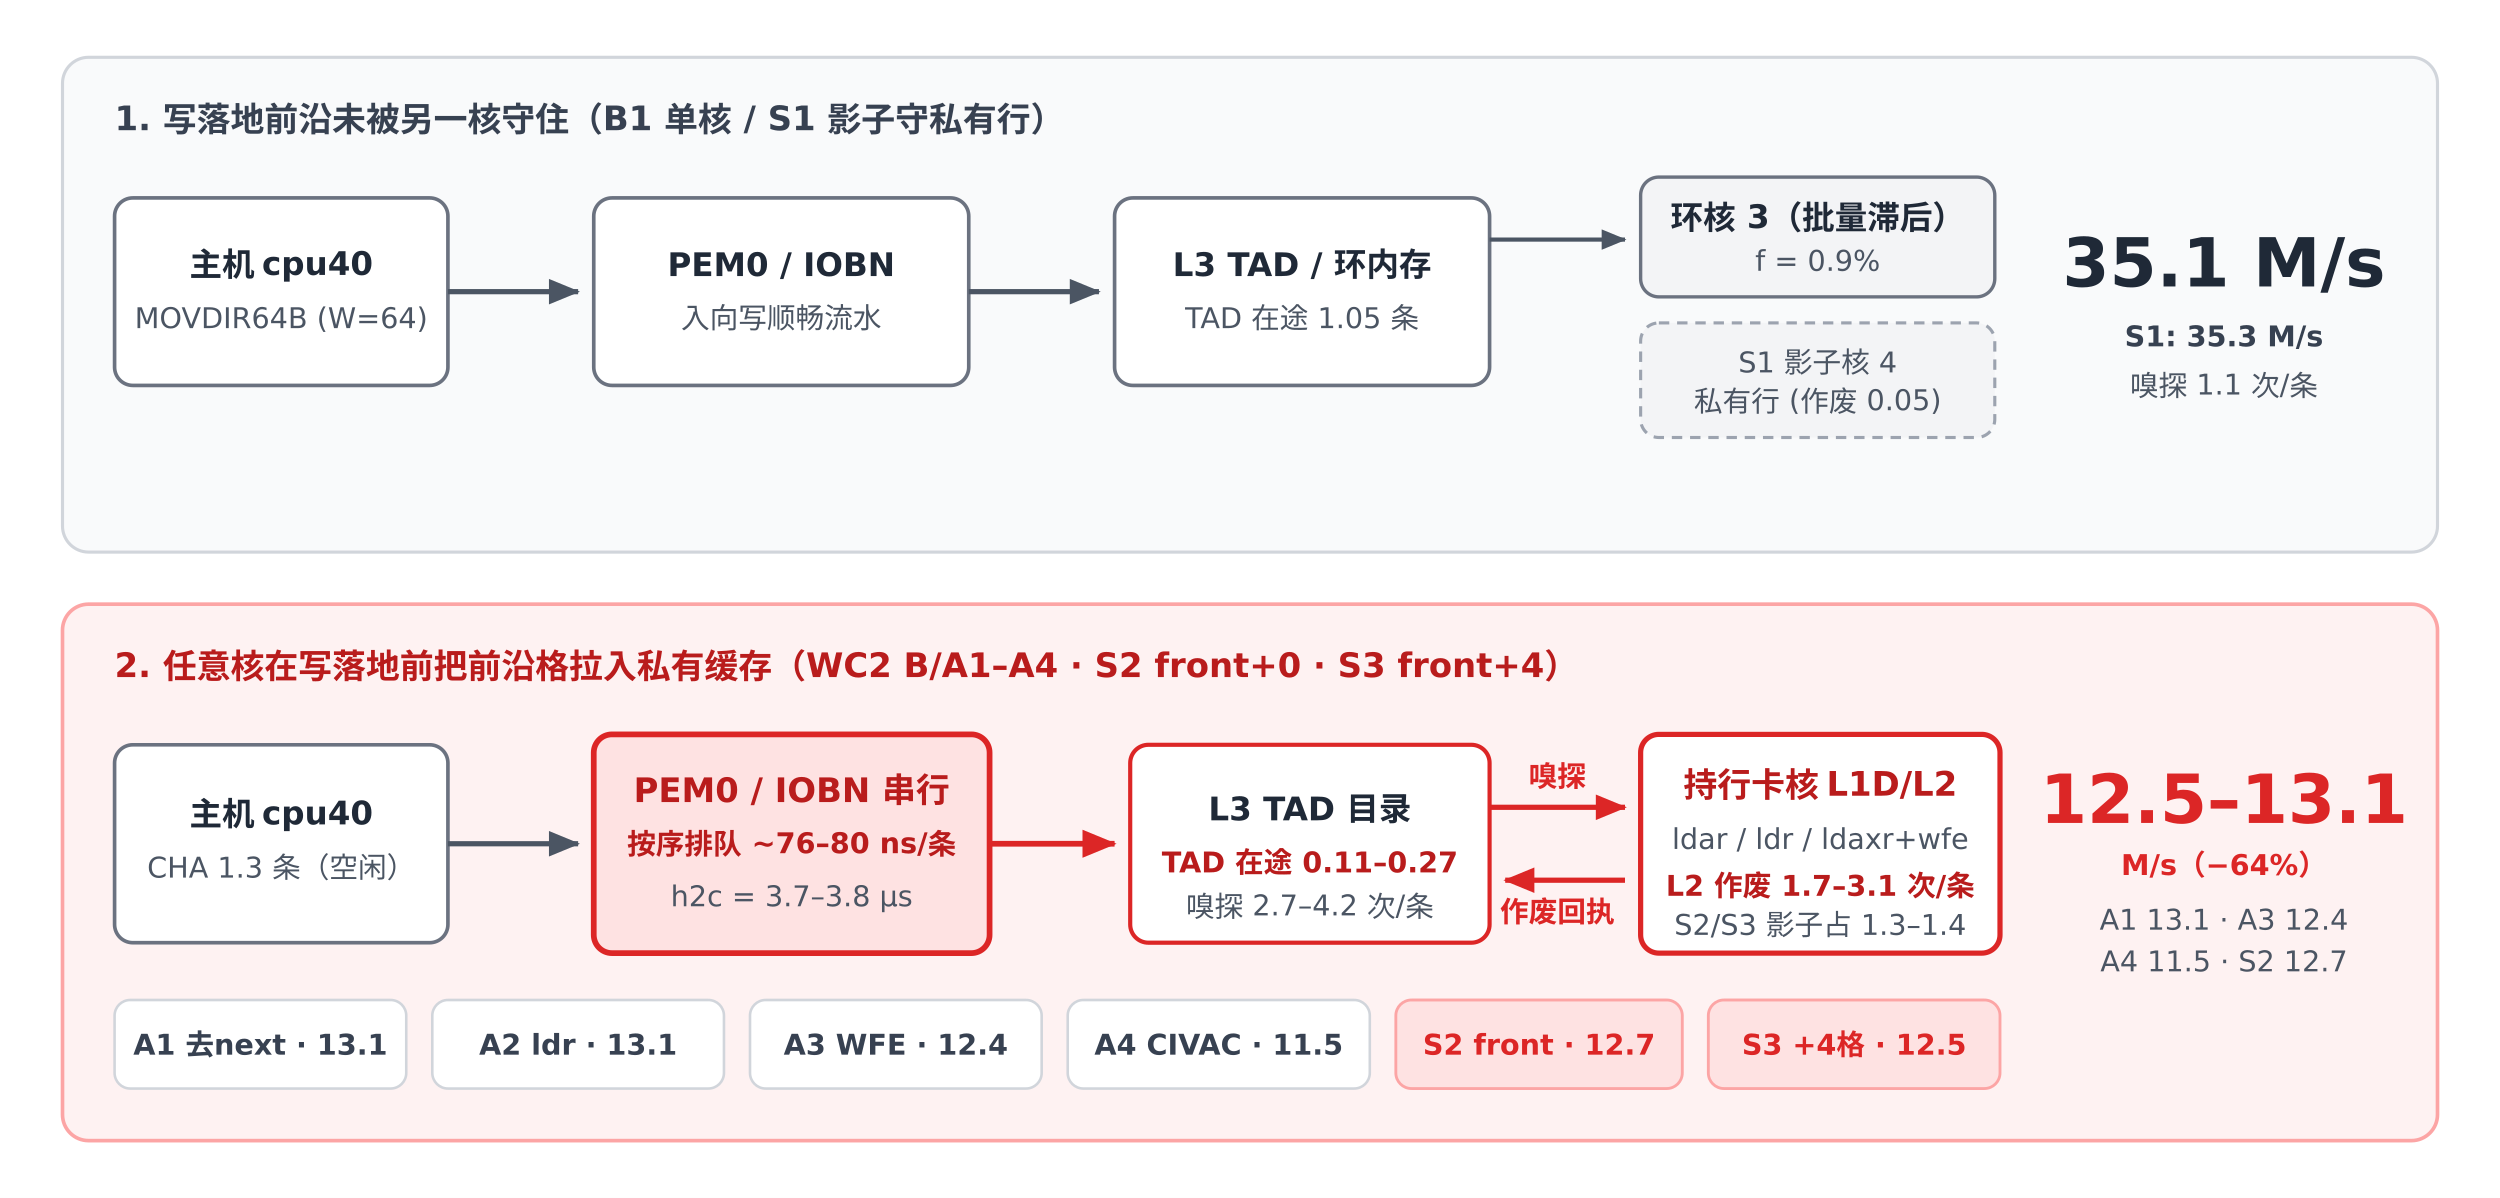
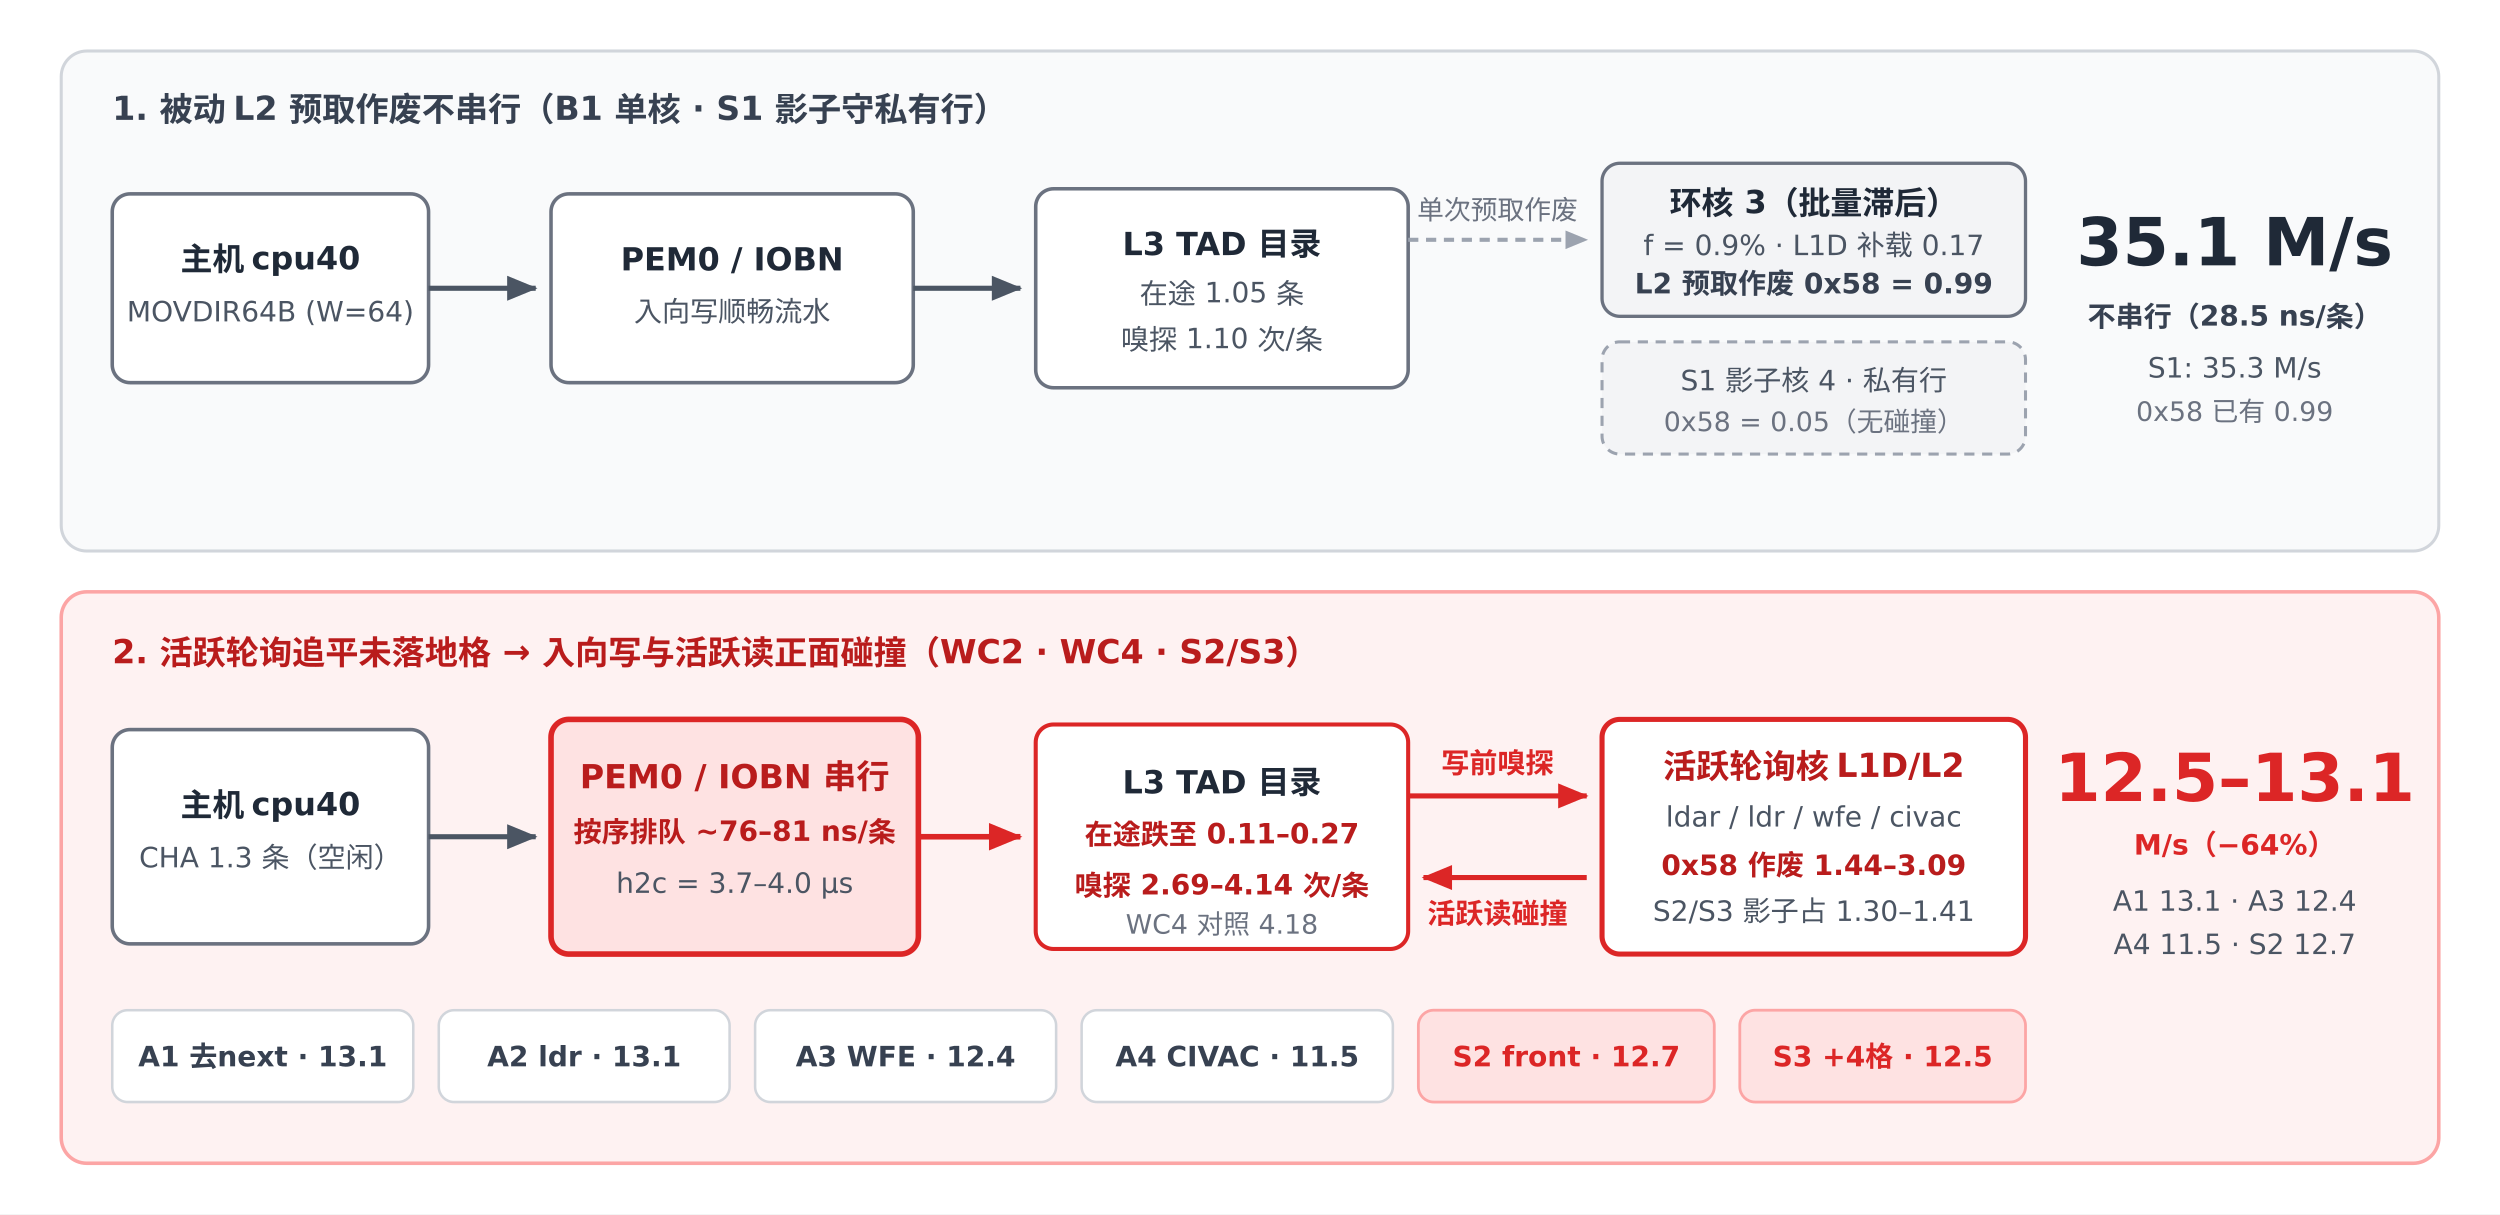
- <svg xmlns="http://www.w3.org/2000/svg" viewBox="0 0 960 460" width="960" height="460">
+ <svg xmlns="http://www.w3.org/2000/svg" viewBox="0 0 980 476" width="980" height="476">
  <defs>
    <marker id="arr-grey" viewBox="0 0 10 10" refX="8" refY="5" markerWidth="7" markerHeight="7" orient="auto-start-reverse">
      <path d="M 0 1.5 L 8.5 5 L 0 8.5 z" fill="#4B5563" />
+     </marker>
+     <marker id="arr-muted" viewBox="0 0 10 10" refX="8" refY="5" markerWidth="6.5" markerHeight="6.5" orient="auto-start-reverse">
+       <path d="M 0 1.5 L 8.5 5 L 0 8.5 z" fill="#9CA3AF" />
    </marker>
    <marker id="arr-red" viewBox="0 0 10 10" refX="8" refY="5" markerWidth="7" markerHeight="7" orient="auto-start-reverse">
      <path d="M 0 1.5 L 8.5 5 L 0 8.5 z" fill="#DC2626" />
    </marker>
    <style>
      text { font-family: "DejaVu Sans", "Droid Sans Fallback", sans-serif; }
-       .title { font-size: 17px; font-weight: 700; fill: #111827; }
      .sec { font-size: 13px; font-weight: 700; fill: #374151; }
      .sec-red { font-size: 13px; font-weight: 700; fill: #B91C1C; }
      .box-lbl { font-size: 12.5px; font-weight: 600; fill: #1F2937; }
      .sub { font-size: 11px; fill: #4B5563; }
+       .sub-muted { font-size: 10.5px; fill: #6B7280; }
      .sub-red { font-size: 11px; font-weight: 600; fill: #B91C1C; }
      .bignum-ok { font-size: 26px; font-weight: 800; fill: #1F2937; }
      .bignum-red { font-size: 26px; font-weight: 800; fill: #DC2626; }
      .tag { font-size: 11px; font-weight: 700; fill: #374151; }
      .tag-red { font-size: 11px; font-weight: 700; fill: #DC2626; }
    </style>
  </defs>
-   <rect width="960" height="460" fill="#FFFFFF" />
-   <rect x="24" y="22" width="912" height="190" rx="10" fill="#F9FAFB" stroke="#D1D5DB" stroke-width="1.2" />
-   <text x="44" y="50" class="sec">1. 写落地前沿未被另一核守住（B1 单核 / S1 影子守私有行）</text>
-   <rect x="44" y="76" width="128" height="72" rx="7" fill="#FFFFFF" stroke="#6B7280" stroke-width="1.4" />
-   <text x="108" y="106" text-anchor="middle" class="box-lbl">主机 cpu40</text>
-   <text x="108" y="126" text-anchor="middle" class="sub">MOVDIR64B (W=64)</text>
-   <rect x="228" y="76" width="144" height="72" rx="7" fill="#FFFFFF" stroke="#6B7280" stroke-width="1.4" />
-   <text x="300" y="106" text-anchor="middle" class="box-lbl">PEM0 / IOBN</text>
-   <text x="300" y="126" text-anchor="middle" class="sub">入向写顺畅流水</text>
-   <rect x="428" y="76" width="144" height="72" rx="7" fill="#FFFFFF" stroke="#6B7280" stroke-width="1.4" />
-   <text x="500" y="106" text-anchor="middle" class="box-lbl">L3 TAD / 环内存</text>
-   <text x="500" y="126" text-anchor="middle" class="sub">TAD 在途 1.05 条</text>
-   <rect x="630" y="68" width="136" height="46" rx="7" fill="#F3F4F6" stroke="#6B7280" stroke-width="1.3" />
-   <text x="698" y="88" text-anchor="middle" class="box-lbl">环核 3（批量滞后）</text>
-   <text x="698" y="104" text-anchor="middle" class="sub">f = 0.9%</text>
-   <rect x="630" y="124" width="136" height="44" rx="7" fill="#F3F4F6" stroke="#9CA3AF" stroke-width="1.2" stroke-dasharray="4 3" />
-   <text x="698" y="143" text-anchor="middle" class="sub">S1 影子核 4</text>
-   <text x="698" y="158" text-anchor="middle" class="sub">私有行 (作废 0.05)</text>
-   <line x1="172" y1="112" x2="222" y2="112" stroke="#4B5563" stroke-width="2" marker-end="url(#arr-grey)" />
-   <line x1="372" y1="112" x2="422" y2="112" stroke="#4B5563" stroke-width="2" marker-end="url(#arr-grey)" />
-   <line x1="572" y1="92" x2="624" y2="92" stroke="#4B5563" stroke-width="1.6" marker-end="url(#arr-grey)" />
-   <text x="854" y="110" text-anchor="middle" class="bignum-ok">35.1 M/s</text>
-   <text x="854" y="133" text-anchor="middle" class="tag">S1: 35.3 M/s</text>
-   <text x="854" y="152" text-anchor="middle" class="sub">嗅探 1.1 次/条</text>
-   <rect x="24" y="232" width="912" height="206" rx="10" fill="#FEF2F2" stroke="#FCA5A5" stroke-width="1.4" />
-   <text x="44" y="260" class="sec-red">2. 任意核在写落地前把前沿格拉入私有缓存（WC2 B/A1–A4 · S2 front+0 · S3 front+4）</text>
-   <rect x="44" y="286" width="128" height="76" rx="7" fill="#FFFFFF" stroke="#6B7280" stroke-width="1.4" />
-   <text x="108" y="317" text-anchor="middle" class="box-lbl">主机 cpu40</text>
-   <text x="108" y="337" text-anchor="middle" class="sub">CHA 1.3 条（空闲）</text>
-   <rect x="228" y="282" width="152" height="84" rx="7" fill="#FEE2E2" stroke="#DC2626" stroke-width="2.2" />
-   <text x="304" y="308" text-anchor="middle" class="sec-red">PEM0 / IOBN 串行</text>
-   <text x="304" y="328" text-anchor="middle" class="sub-red">按序排队 ~76–80 ns/条</text>
-   <text x="304" y="348" text-anchor="middle" class="sub">h2c = 3.7–3.8 µs</text>
-   <rect x="434" y="286" width="138" height="76" rx="7" fill="#FFFFFF" stroke="#DC2626" stroke-width="1.6" />
-   <text x="503" y="315" text-anchor="middle" class="box-lbl">L3 TAD 目录</text>
-   <text x="503" y="335" text-anchor="middle" class="sub-red">TAD 在途 0.11–0.27</text>
-   <text x="503" y="352" text-anchor="middle" class="sub">嗅探 2.7–4.2 次/条</text>
-   <rect x="630" y="282" width="138" height="84" rx="7" fill="#FFFFFF" stroke="#DC2626" stroke-width="2.0" />
-   <text x="699" y="306" text-anchor="middle" class="sec-red">持行卡核 L1D/L2</text>
-   <text x="699" y="326" text-anchor="middle" class="sub">ldar / ldr / ldaxr+wfe</text>
-   <text x="699" y="344" text-anchor="middle" class="sub-red">L2 作废 1.7–3.1 次/条</text>
-   <text x="699" y="359" text-anchor="middle" class="sub">S2/S3 影子占 1.3–1.4</text>
-   <line x1="172" y1="324" x2="222" y2="324" stroke="#4B5563" stroke-width="2" marker-end="url(#arr-grey)" />
-   <line x1="380" y1="324" x2="428" y2="324" stroke="#DC2626" stroke-width="2.2" marker-end="url(#arr-red)" />
-   <line x1="572" y1="310" x2="624" y2="310" stroke="#DC2626" stroke-width="2" marker-end="url(#arr-red)" />
-   <text x="598" y="302" text-anchor="middle" class="tag-red">嗅探</text>
-   <line x1="624" y1="338" x2="578" y2="338" stroke="#DC2626" stroke-width="2" marker-end="url(#arr-red)" />
-   <text x="598" y="354" text-anchor="middle" class="tag-red">作废回执</text>
-   <text x="854" y="316" text-anchor="middle" class="bignum-red">12.5–13.1</text>
-   <text x="854" y="336" text-anchor="middle" class="tag-red">M/s（−64%）</text>
-   <text x="854" y="357" text-anchor="middle" class="sub">A1 13.1 · A3 12.4</text>
-   <text x="854" y="373" text-anchor="middle" class="sub">A4 11.5 · S2 12.7</text>
-   <rect x="44" y="384" width="112" height="34" rx="6" fill="#FFFFFF" stroke="#D1D5DB" stroke-width="1" />
-   <text x="100" y="405" text-anchor="middle" class="tag">A1 去next · 13.1</text>
-   <rect x="166" y="384" width="112" height="34" rx="6" fill="#FFFFFF" stroke="#D1D5DB" stroke-width="1" />
-   <text x="222" y="405" text-anchor="middle" class="tag">A2 ldr · 13.1</text>
-   <rect x="288" y="384" width="112" height="34" rx="6" fill="#FFFFFF" stroke="#D1D5DB" stroke-width="1" />
-   <text x="344" y="405" text-anchor="middle" class="tag">A3 WFE · 12.4</text>
-   <rect x="410" y="384" width="116" height="34" rx="6" fill="#FFFFFF" stroke="#D1D5DB" stroke-width="1" />
-   <text x="468" y="405" text-anchor="middle" class="tag">A4 CIVAC · 11.5</text>
-   <rect x="536" y="384" width="110" height="34" rx="6" fill="#FEE2E2" stroke="#FCA5A5" stroke-width="1.1" />
-   <text x="591" y="405" text-anchor="middle" class="tag-red">S2 front · 12.7</text>
-   <rect x="656" y="384" width="112" height="34" rx="6" fill="#FEE2E2" stroke="#FCA5A5" stroke-width="1.1" />
-   <text x="712" y="405" text-anchor="middle" class="tag-red">S3 +4格 · 12.5</text>
+   <rect width="980" height="476" fill="#FFFFFF" />
+   <rect x="24" y="20" width="932" height="196" rx="10" fill="#F9FAFB" stroke="#D1D5DB" stroke-width="1.2" />
+   <text x="44" y="47" class="sec">1. 被动 L2 预取作废不串行（B1 单核 · S1 影子守私有行）</text>
+   <rect x="44" y="76" width="124" height="74" rx="7" fill="#FFFFFF" stroke="#6B7280" stroke-width="1.4" />
+   <text x="106" y="106" text-anchor="middle" class="box-lbl">主机 cpu40</text>
+   <text x="106" y="126" text-anchor="middle" class="sub">MOVDIR64B (W=64)</text>
+   <rect x="216" y="76" width="142" height="74" rx="7" fill="#FFFFFF" stroke="#6B7280" stroke-width="1.4" />
+   <text x="287" y="106" text-anchor="middle" class="box-lbl">PEM0 / IOBN</text>
+   <text x="287" y="126" text-anchor="middle" class="sub">入向写顺畅流水</text>
+   <rect x="406" y="74" width="146" height="78" rx="7" fill="#FFFFFF" stroke="#6B7280" stroke-width="1.4" />
+   <text x="479" y="100" text-anchor="middle" class="box-lbl">L3 TAD 目录</text>
+   <text x="479" y="119" text-anchor="middle" class="sub">在途 1.05 条</text>
+   <text x="479" y="137" text-anchor="middle" class="sub">嗅探 1.10 次/条</text>
+   <rect x="628" y="64" width="166" height="60" rx="7" fill="#F3F4F6" stroke="#6B7280" stroke-width="1.3" />
+   <text x="711" y="84" text-anchor="middle" class="box-lbl">环核 3（批量滞后）</text>
+   <text x="711" y="100" text-anchor="middle" class="sub">f = 0.9% · L1D 补载 0.17</text>
+   <text x="711" y="115" text-anchor="middle" class="tag">L2 预取作废 0x58 = 0.99</text>
+   <rect x="628" y="134" width="166" height="44" rx="7" fill="#F3F4F6" stroke="#9CA3AF" stroke-width="1.2" stroke-dasharray="4 3" />
+   <text x="711" y="153" text-anchor="middle" class="sub">S1 影子核 4 · 私有行</text>
+   <text x="711" y="169" text-anchor="middle" class="sub-muted">0x58 = 0.05（无碰撞）</text>
+   <line x1="168" y1="113" x2="210" y2="113" stroke="#4B5563" stroke-width="2" marker-end="url(#arr-grey)" />
+   <line x1="358" y1="113" x2="400" y2="113" stroke="#4B5563" stroke-width="2" marker-end="url(#arr-grey)" />
+   <line x1="552" y1="94" x2="622" y2="94" stroke="#9CA3AF" stroke-width="1.6" stroke-dasharray="4 3" marker-end="url(#arr-muted)" />
+   <text x="587" y="86" text-anchor="middle" class="sub-muted">单次预取作废</text>
+   <text x="876" y="104" text-anchor="middle" class="bignum-ok">35.1 M/s</text>
+   <text x="876" y="128" text-anchor="middle" class="tag">不串行（28.5 ns/条）</text>
+   <text x="876" y="148" text-anchor="middle" class="sub">S1: 35.3 M/s</text>
+   <text x="876" y="165" text-anchor="middle" class="sub-muted">0x58 已有 0.99</text>
+   <rect x="24" y="232" width="932" height="224" rx="10" fill="#FEF2F2" stroke="#FCA5A5" stroke-width="1.4" />
+   <text x="44" y="260" class="sec-red">2. 活跃轮询追平未落地格 → 入向写与活跃读正面碰撞（WC2 · WC4 · S2/S3）</text>
+   <rect x="44" y="286" width="124" height="84" rx="7" fill="#FFFFFF" stroke="#6B7280" stroke-width="1.4" />
+   <text x="106" y="320" text-anchor="middle" class="box-lbl">主机 cpu40</text>
+   <text x="106" y="340" text-anchor="middle" class="sub">CHA 1.3 条（空闲）</text>
+   <rect x="216" y="282" width="144" height="92" rx="7" fill="#FEE2E2" stroke="#DC2626" stroke-width="2.2" />
+   <text x="288" y="309" text-anchor="middle" class="sec-red">PEM0 / IOBN 串行</text>
+   <text x="288" y="330" text-anchor="middle" class="sub-red">按序排队 ~76–81 ns/条</text>
+   <text x="288" y="350" text-anchor="middle" class="sub">h2c = 3.7–4.0 µs</text>
+   <rect x="406" y="284" width="146" height="88" rx="7" fill="#FFFFFF" stroke="#DC2626" stroke-width="1.6" />
+   <text x="479" y="311" text-anchor="middle" class="box-lbl">L3 TAD 目录</text>
+   <text x="479" y="331" text-anchor="middle" class="sub-red">在途跌至 0.11–0.27</text>
+   <text x="479" y="351" text-anchor="middle" class="sub-red">嗅探 2.69–4.14 次/条</text>
+   <text x="479" y="366" text-anchor="middle" class="sub-muted">WC4 对照 4.18</text>
+   <rect x="628" y="282" width="166" height="92" rx="7" fill="#FFFFFF" stroke="#DC2626" stroke-width="2.0" />
+   <text x="711" y="305" text-anchor="middle" class="sec-red">活跃轮询核 L1D/L2</text>
+   <text x="711" y="324" text-anchor="middle" class="sub">ldar / ldr / wfe / civac</text>
+   <text x="711" y="343" text-anchor="middle" class="sub-red">0x58 作废 1.44–3.09</text>
+   <text x="711" y="361" text-anchor="middle" class="sub">S2/S3 影子占 1.30–1.41</text>
+   <line x1="168" y1="328" x2="210" y2="328" stroke="#4B5563" stroke-width="2" marker-end="url(#arr-grey)" />
+   <line x1="360" y1="328" x2="400" y2="328" stroke="#DC2626" stroke-width="2.2" marker-end="url(#arr-red)" />
+   <line x1="552" y1="312" x2="622" y2="312" stroke="#DC2626" stroke-width="2" marker-end="url(#arr-red)" />
+   <text x="587" y="303" text-anchor="middle" class="tag-red">写前嗅探</text>
+   <line x1="622" y1="344" x2="558" y2="344" stroke="#DC2626" stroke-width="2" marker-end="url(#arr-red)" />
+   <text x="587" y="362" text-anchor="middle" class="tag-red">活跃读碰撞</text>
+   <text x="876" y="314" text-anchor="middle" class="bignum-red">12.5–13.1</text>
+   <text x="876" y="335" text-anchor="middle" class="tag-red">M/s（−64%）</text>
+   <text x="876" y="357" text-anchor="middle" class="sub">A1 13.1 · A3 12.4</text>
+   <text x="876" y="374" text-anchor="middle" class="sub">A4 11.5 · S2 12.7</text>
+   <rect x="44" y="396" width="118" height="36" rx="6" fill="#FFFFFF" stroke="#D1D5DB" stroke-width="1" />
+   <text x="103" y="418" text-anchor="middle" class="tag">A1 去next · 13.1</text>
+   <rect x="172" y="396" width="114" height="36" rx="6" fill="#FFFFFF" stroke="#D1D5DB" stroke-width="1" />
+   <text x="229" y="418" text-anchor="middle" class="tag">A2 ldr · 13.1</text>
+   <rect x="296" y="396" width="118" height="36" rx="6" fill="#FFFFFF" stroke="#D1D5DB" stroke-width="1" />
+   <text x="355" y="418" text-anchor="middle" class="tag">A3 WFE · 12.4</text>
+   <rect x="424" y="396" width="122" height="36" rx="6" fill="#FFFFFF" stroke="#D1D5DB" stroke-width="1" />
+   <text x="485" y="418" text-anchor="middle" class="tag">A4 CIVAC · 11.5</text>
+   <rect x="556" y="396" width="116" height="36" rx="6" fill="#FEE2E2" stroke="#FCA5A5" stroke-width="1.1" />
+   <text x="614" y="418" text-anchor="middle" class="tag-red">S2 front · 12.7</text>
+   <rect x="682" y="396" width="112" height="36" rx="6" fill="#FEE2E2" stroke="#FCA5A5" stroke-width="1.1" />
+   <text x="738" y="418" text-anchor="middle" class="tag-red">S3 +4格 · 12.5</text>
</svg>
